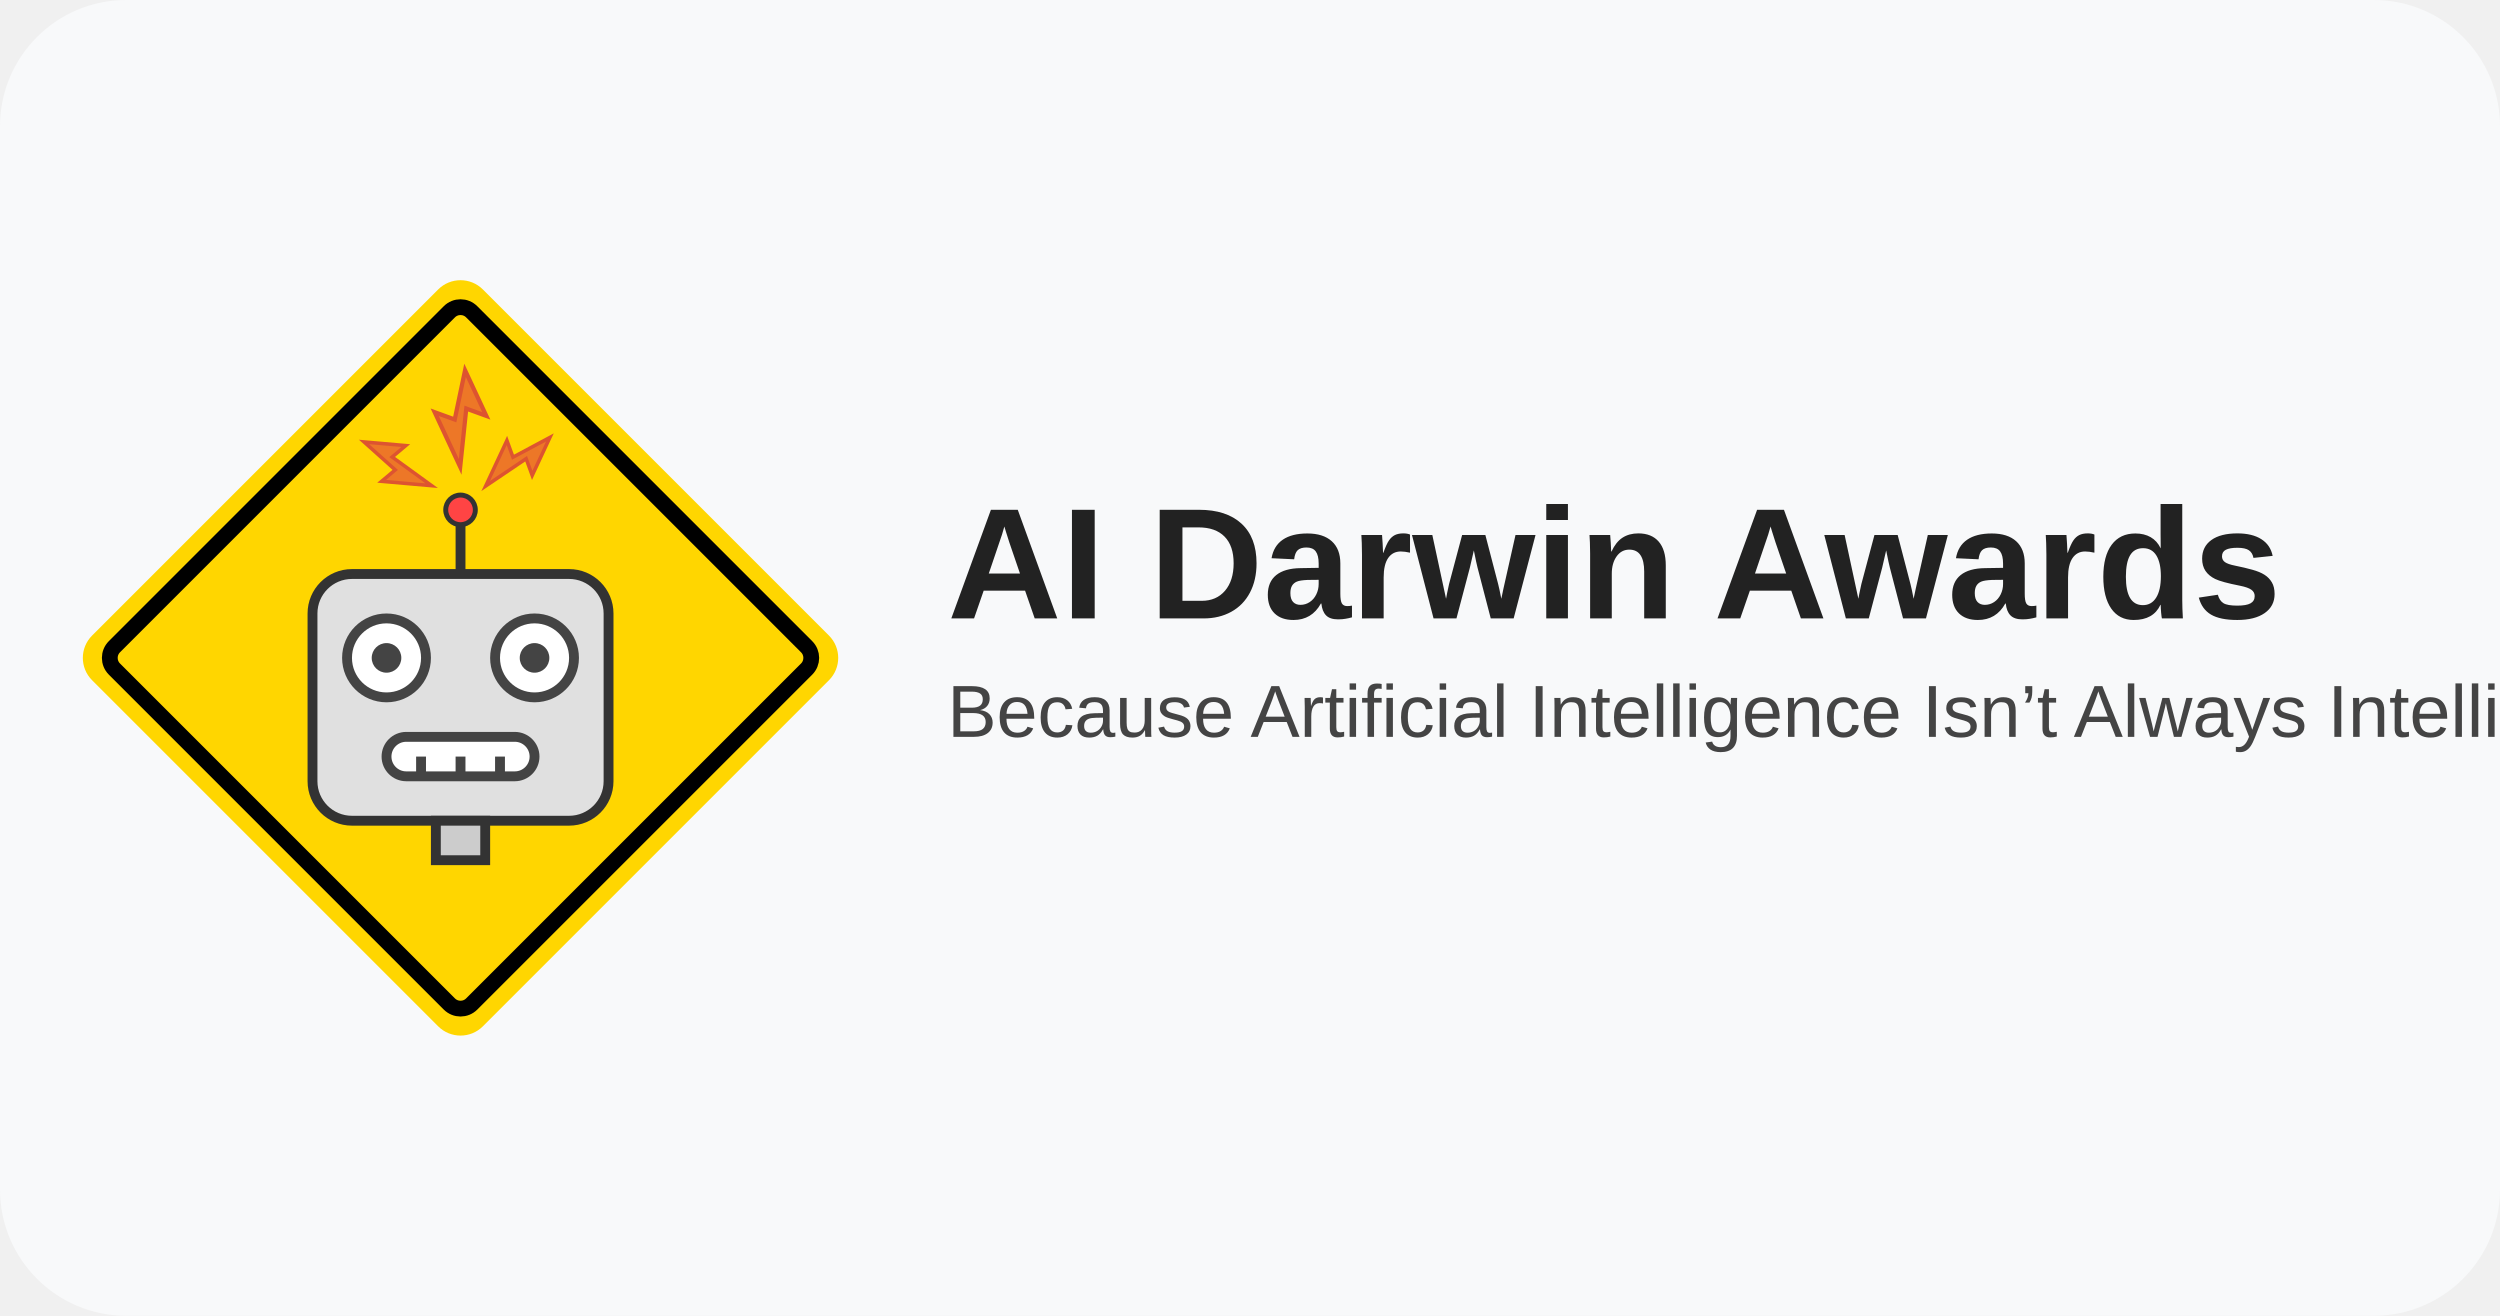
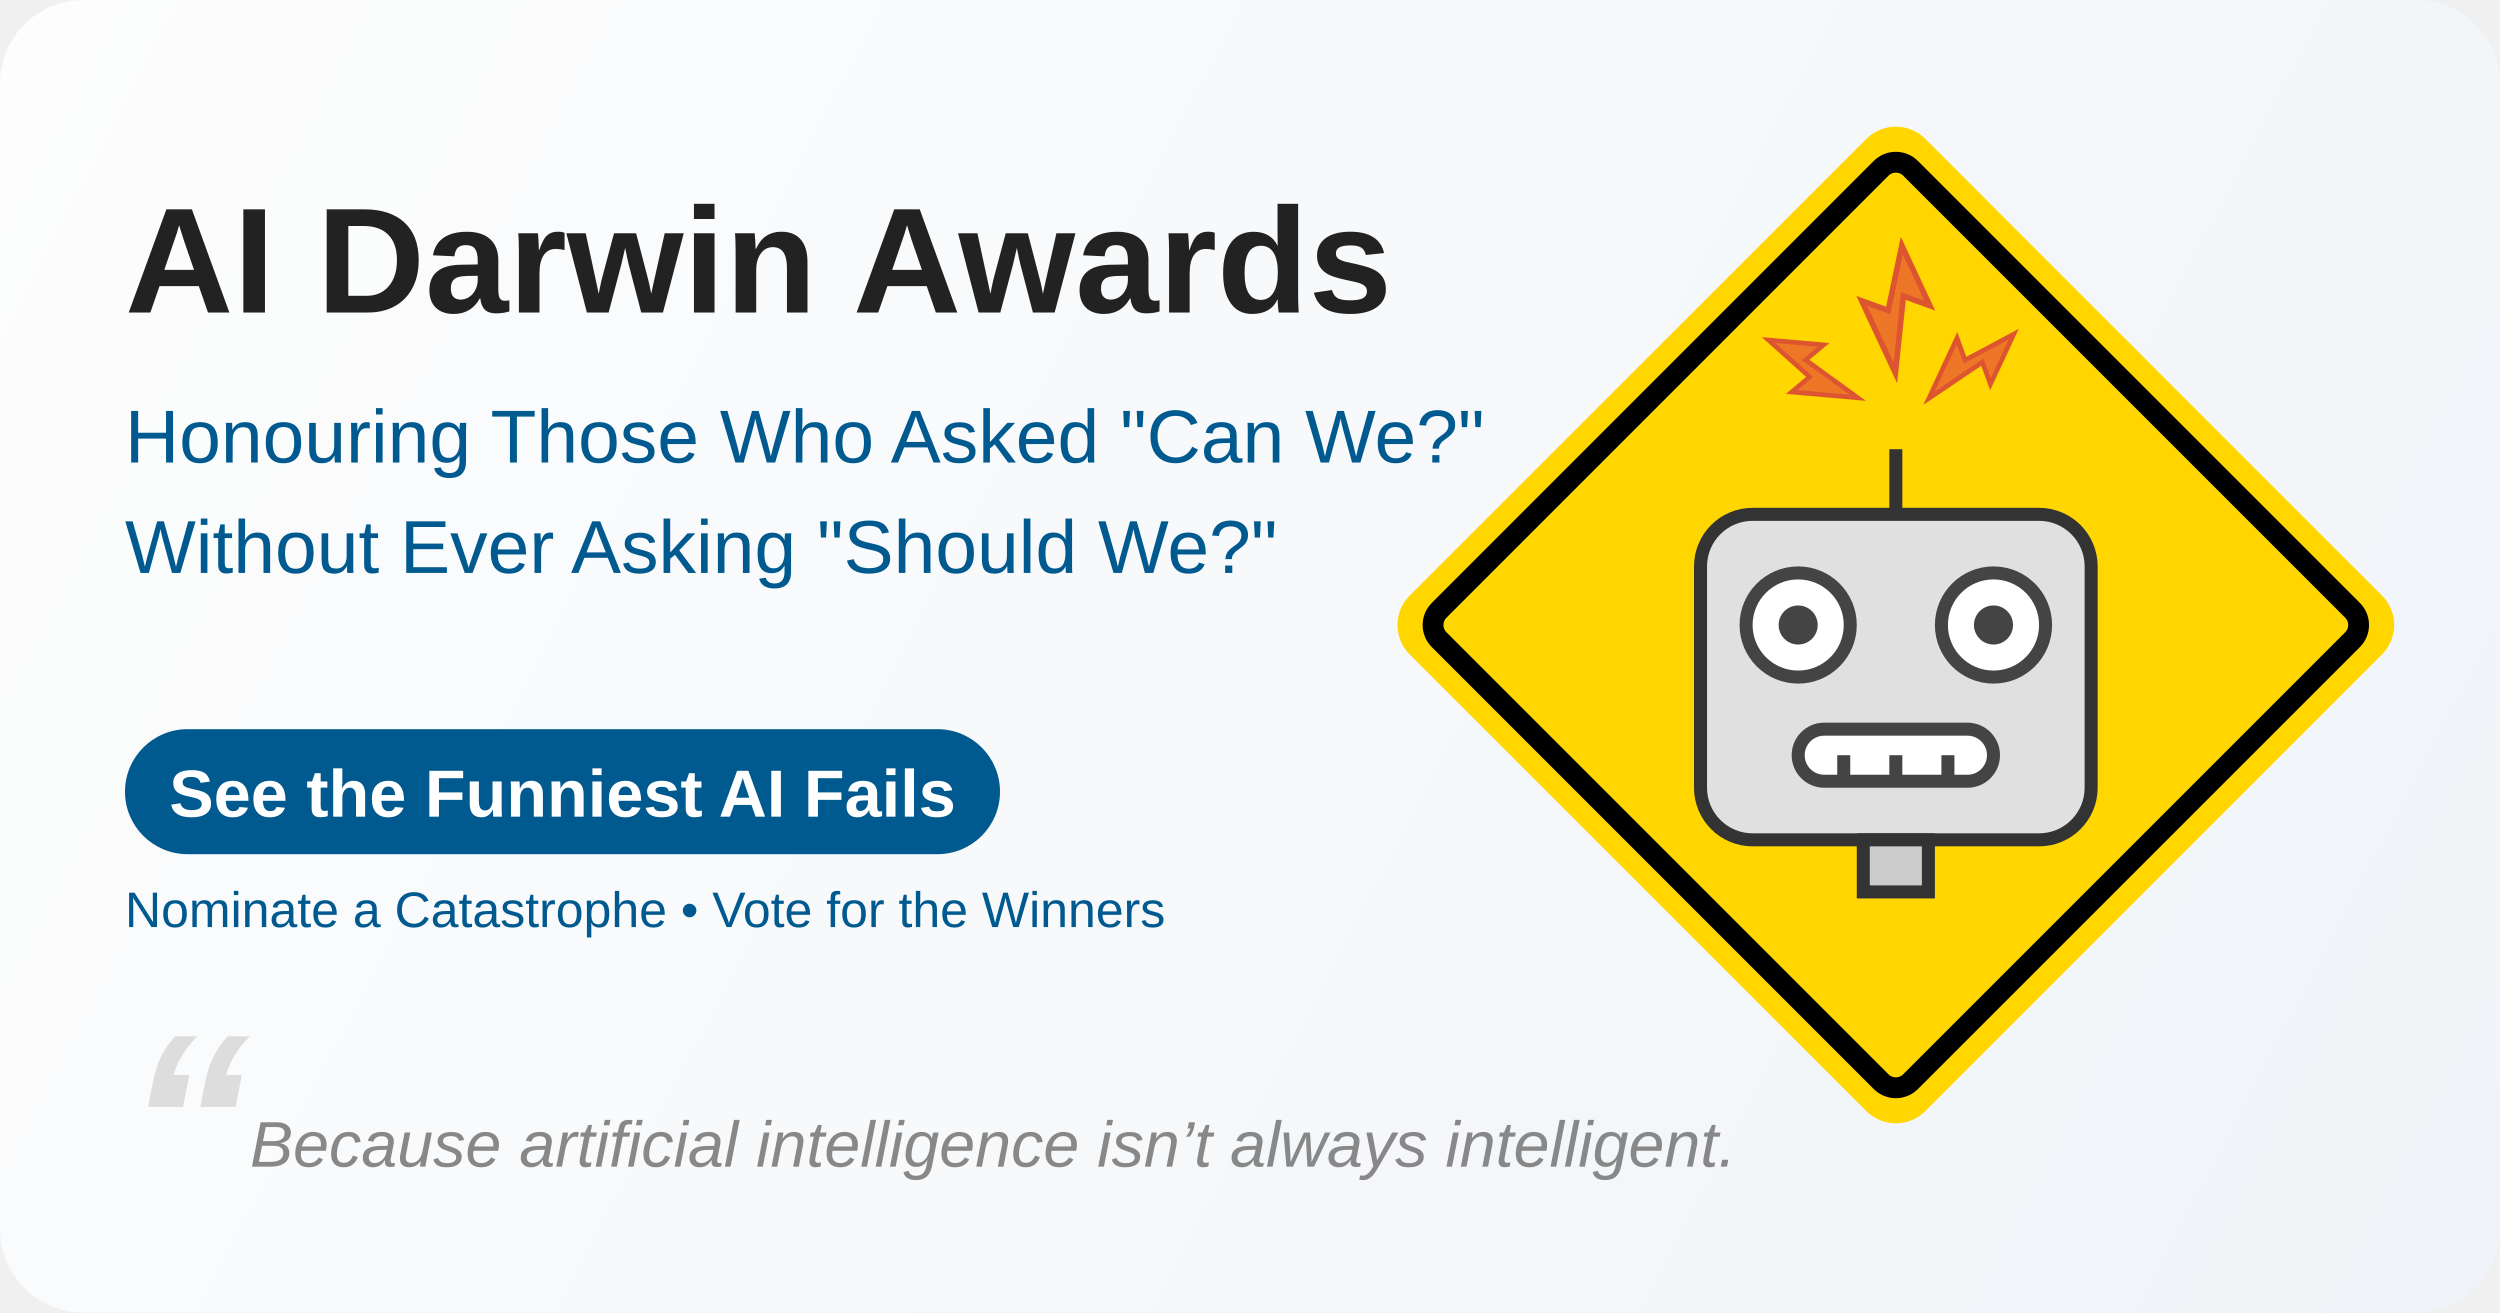
- <svg xmlns="http://www.w3.org/2000/svg" width="950" height="500" viewBox="0 0 950 500">
-   <rect x="0" y="0" width="950" height="500" rx="48" fill="#f8f9fa" />
-   <g transform="translate(25,100) scale(1.5)">
+ <svg xmlns="http://www.w3.org/2000/svg" width="1200" height="630" viewBox="0 0 1200 630">
+   <defs>
+     <linearGradient id="bg-gradient" x1="0" y1="0" x2="1200" y2="630" gradientUnits="userSpaceOnUse">
+       <stop stop-color="#fdfdfd" />
+       <stop offset="1" stop-color="#f0f4f8" />
+     </linearGradient>
+   </defs>
+   <rect width="1200" height="630" rx="40" fill="url(#bg-gradient)" />
+   <g transform="translate(660,50) scale(2.5)">
    <g transform="rotate(45 100 100)">
      <rect x="30" y="30" width="140" height="140" rx="8" fill="#FFD600" />
      <rect x="36" y="36" width="128" height="128" rx="4" fill="none" stroke="black" stroke-width="4" />
    </g>
    <g transform="scale(1.25) translate(30,38)">
      <rect x="20" y="25" width="60" height="50" rx="8" ry="8" fill="#e0e0e0" stroke="#333" stroke-width="2" />
      <line x1="50" y1="25" x2="50" y2="15" stroke="#333" stroke-width="2" />
-       <circle cx="50" cy="12" r="3" fill="#ff4444" stroke="#333" stroke-width="1" />
      <circle cx="35" cy="42" r="8" fill="#fff" stroke="#444" stroke-width="2" />
      <circle cx="65" cy="42" r="8" fill="#fff" stroke="#444" stroke-width="2" />
      <circle cx="35" cy="42" r="3" fill="#444" />
      <circle cx="65" cy="42" r="3" fill="#444" />
      <rect x="35" y="58" width="30" height="8" rx="4" fill="#fff" stroke="#444" stroke-width="2" />
      <line x1="42" y1="62" x2="42" y2="66" stroke="#444" stroke-width="2" />
      <line x1="50" y1="62" x2="50" y2="66" stroke="#444" stroke-width="2" />
      <line x1="58" y1="62" x2="58" y2="66" stroke="#444" stroke-width="2" />
      <rect x="45" y="75" width="10" height="8" fill="#ccc" stroke="#333" stroke-width="2" />
    </g>
    <g transform="translate(95,23) rotate(20) scale(0.18)">
      <polygon points="40,10 90,60 60,60 80,140 20,80 50,80 40,10" fill="#ed7727" stroke="#dd5430" stroke-width="6" />
    </g>
    <g transform="translate(122,38) rotate(70) scale(0.15)">
      <polygon points="40,10 90,60 60,60 80,140 20,80 50,80 40,10" fill="#ed7727" stroke="#dd5430" stroke-width="6" />
    </g>
    <g transform="translate(70,48) rotate(-40) scale(0.15)">
      <polygon points="40,10 90,60 60,60 80,140 20,80 50,80 40,10" fill="#ed7727" stroke="#dd5430" stroke-width="6" />
    </g>
  </g>
-   <g font-family="Arial, Helvetica, sans-serif">
-     <text x="360" y="235" font-size="60" font-weight="bold" fill="#222" textLength="550" lengthAdjust="spacingAndGlyphs">AI Darwin Awards</text>
-     <text x="360" y="280" font-size="28" fill="#444" textLength="550" lengthAdjust="spacingAndGlyphs">Because Artificial Intelligence Isn’t Always Intelligent</text>
-   </g>
+   <text x="60" y="150" font-size="72" font-family="'Segoe UI', Arial, sans-serif" fill="#222" font-weight="bold">AI Darwin Awards</text>
+   <text x="60" y="222" font-size="36" font-family="'Segoe UI', Arial, sans-serif" fill="#00598F">Honouring Those Who Asked "Can We?"</text>
+   <text x="60" y="275" font-size="36" font-family="'Segoe UI', Arial, sans-serif" fill="#00598F">Without Ever Asking "Should We?"</text>
+   <rect x="60" y="350" width="420" height="60" rx="30" fill="#00598F" />
+   <text x="270" y="392" text-anchor="middle" font-size="32" font-family="'Segoe UI', Arial, sans-serif" fill="#fff" font-weight="bold">See the Funniest AI Fails</text>
+   <text x="60" y="445" font-size="24" font-family="'Segoe UI', Arial, sans-serif" fill="#00598F">Nominate a Catastrophe • Vote for the Winners</text>
+   <text x="60" y="580" font-size="120" font-family="'Segoe UI', Arial, sans-serif" fill="#ddd" font-style="italic" font-weight="bold" opacity="1">“</text>
+   <text x="120" y="560" font-size="31" font-family="'Segoe UI', Arial, sans-serif" fill="#888" font-style="italic">Because artificial intelligence isn’t always intelligent.</text>
</svg>
